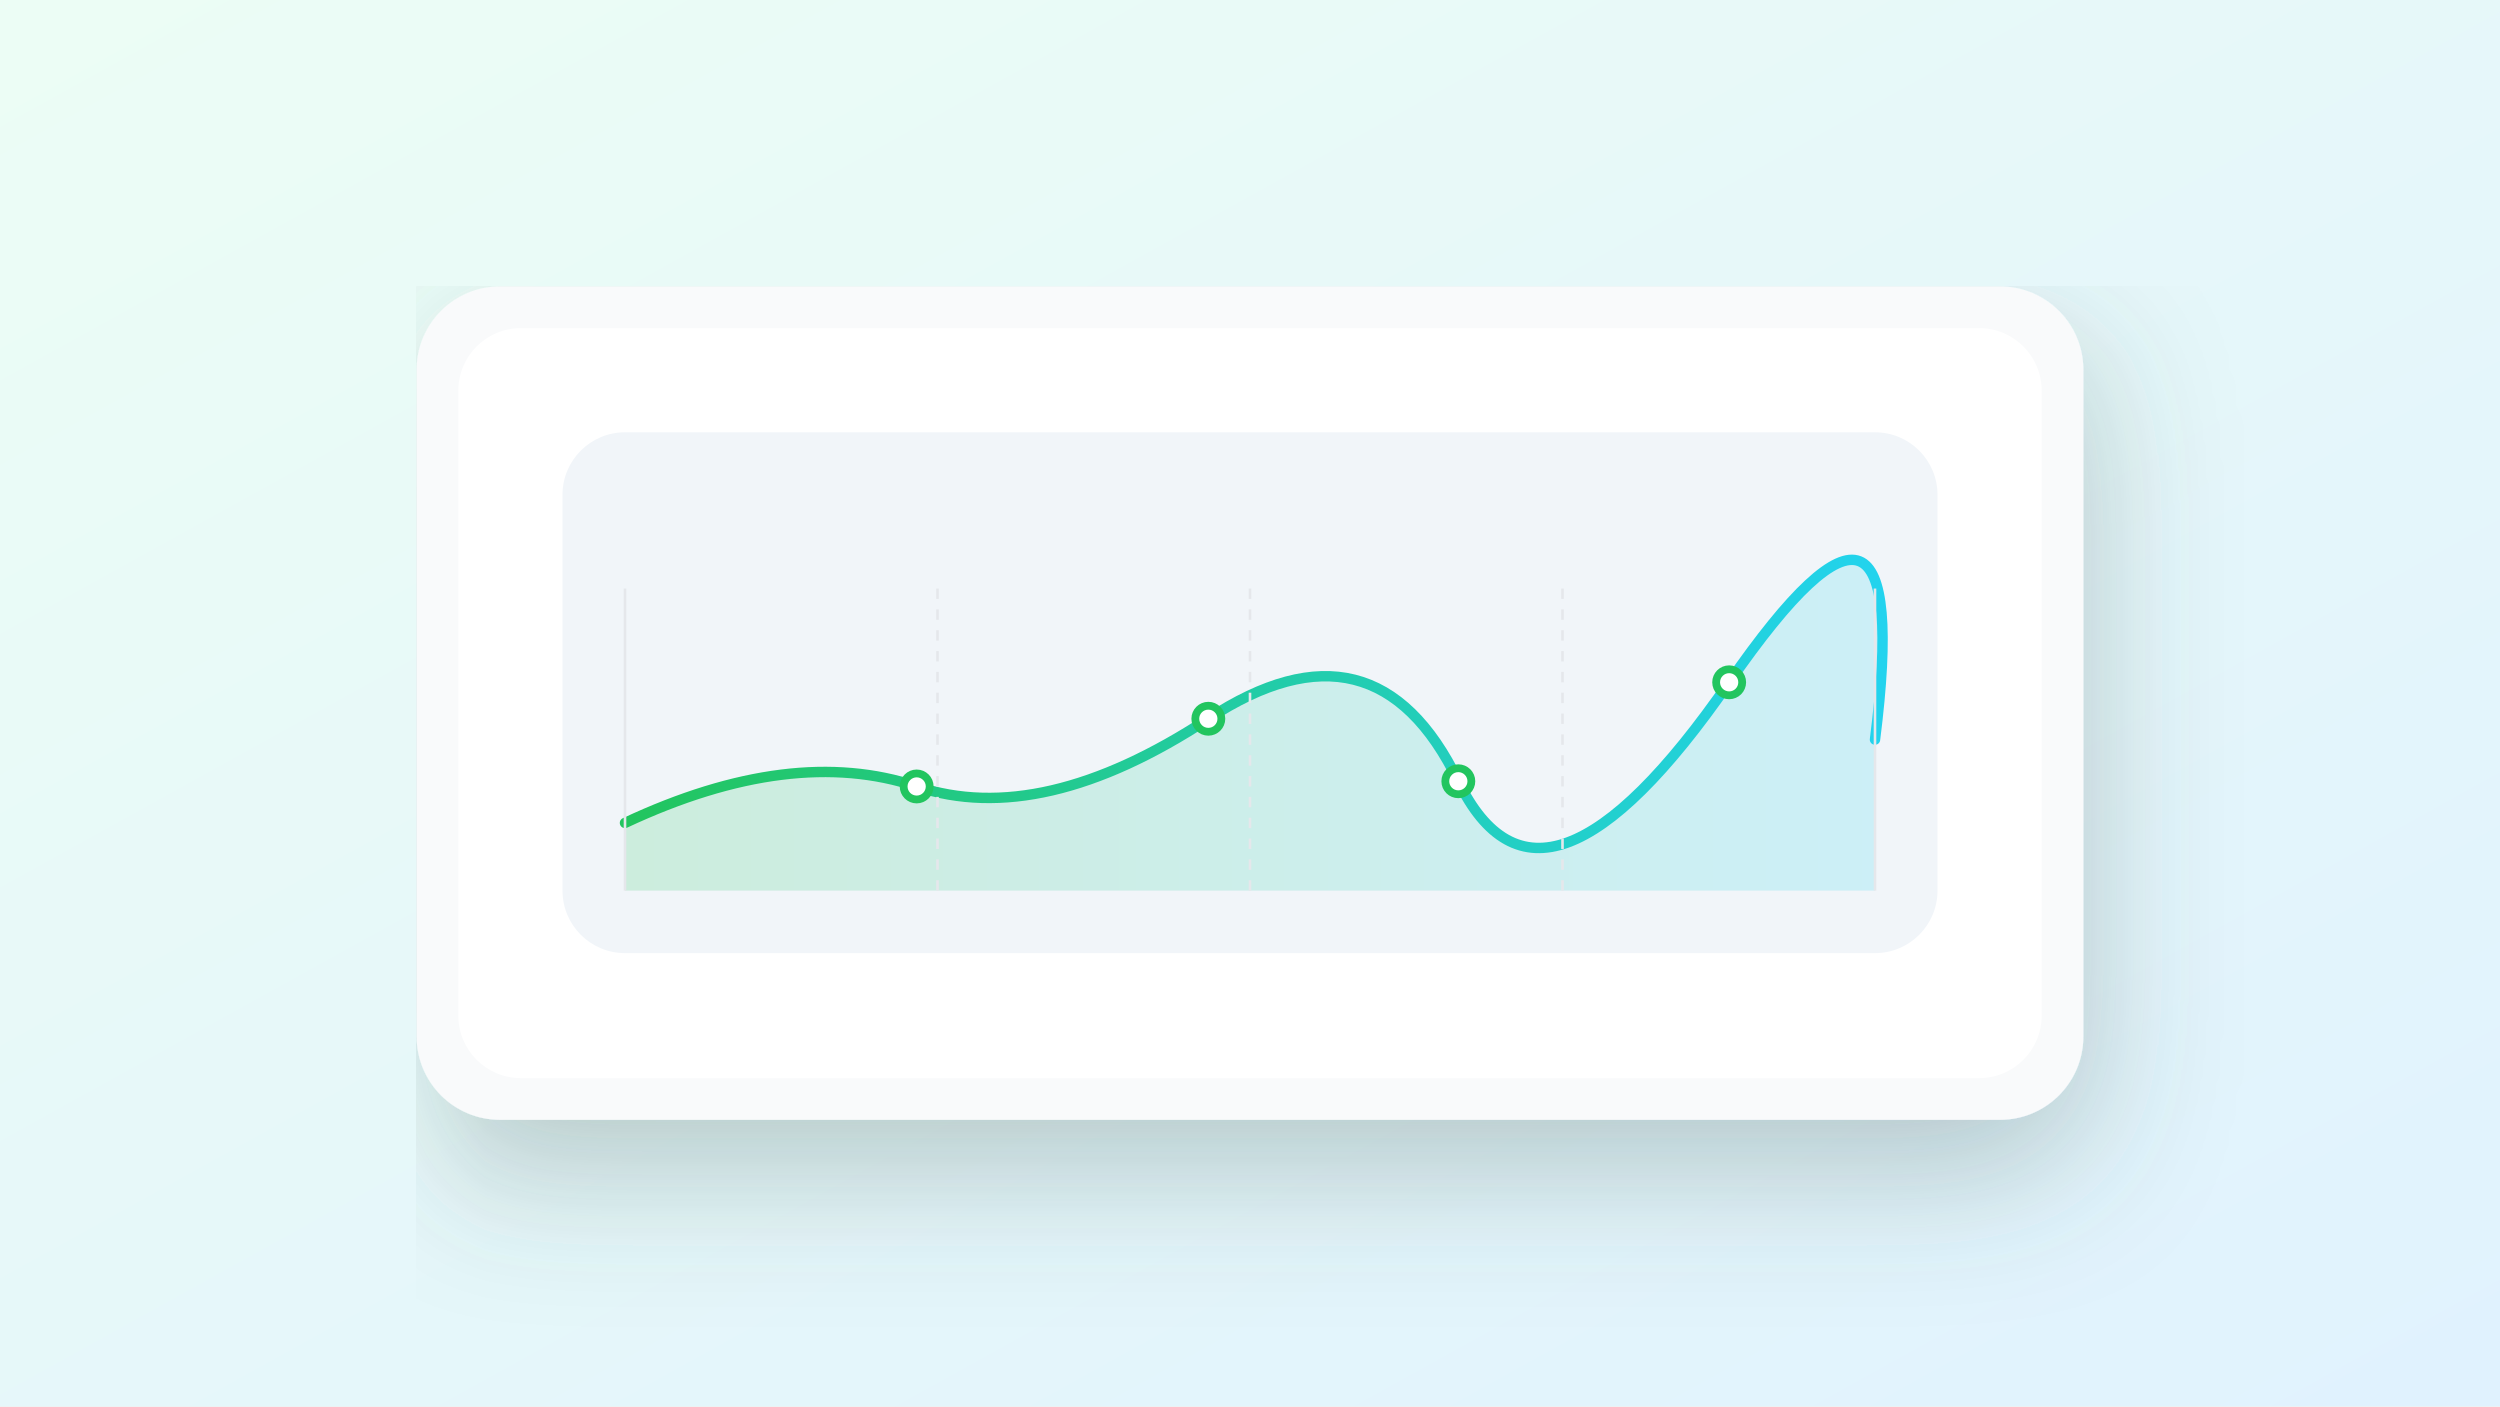
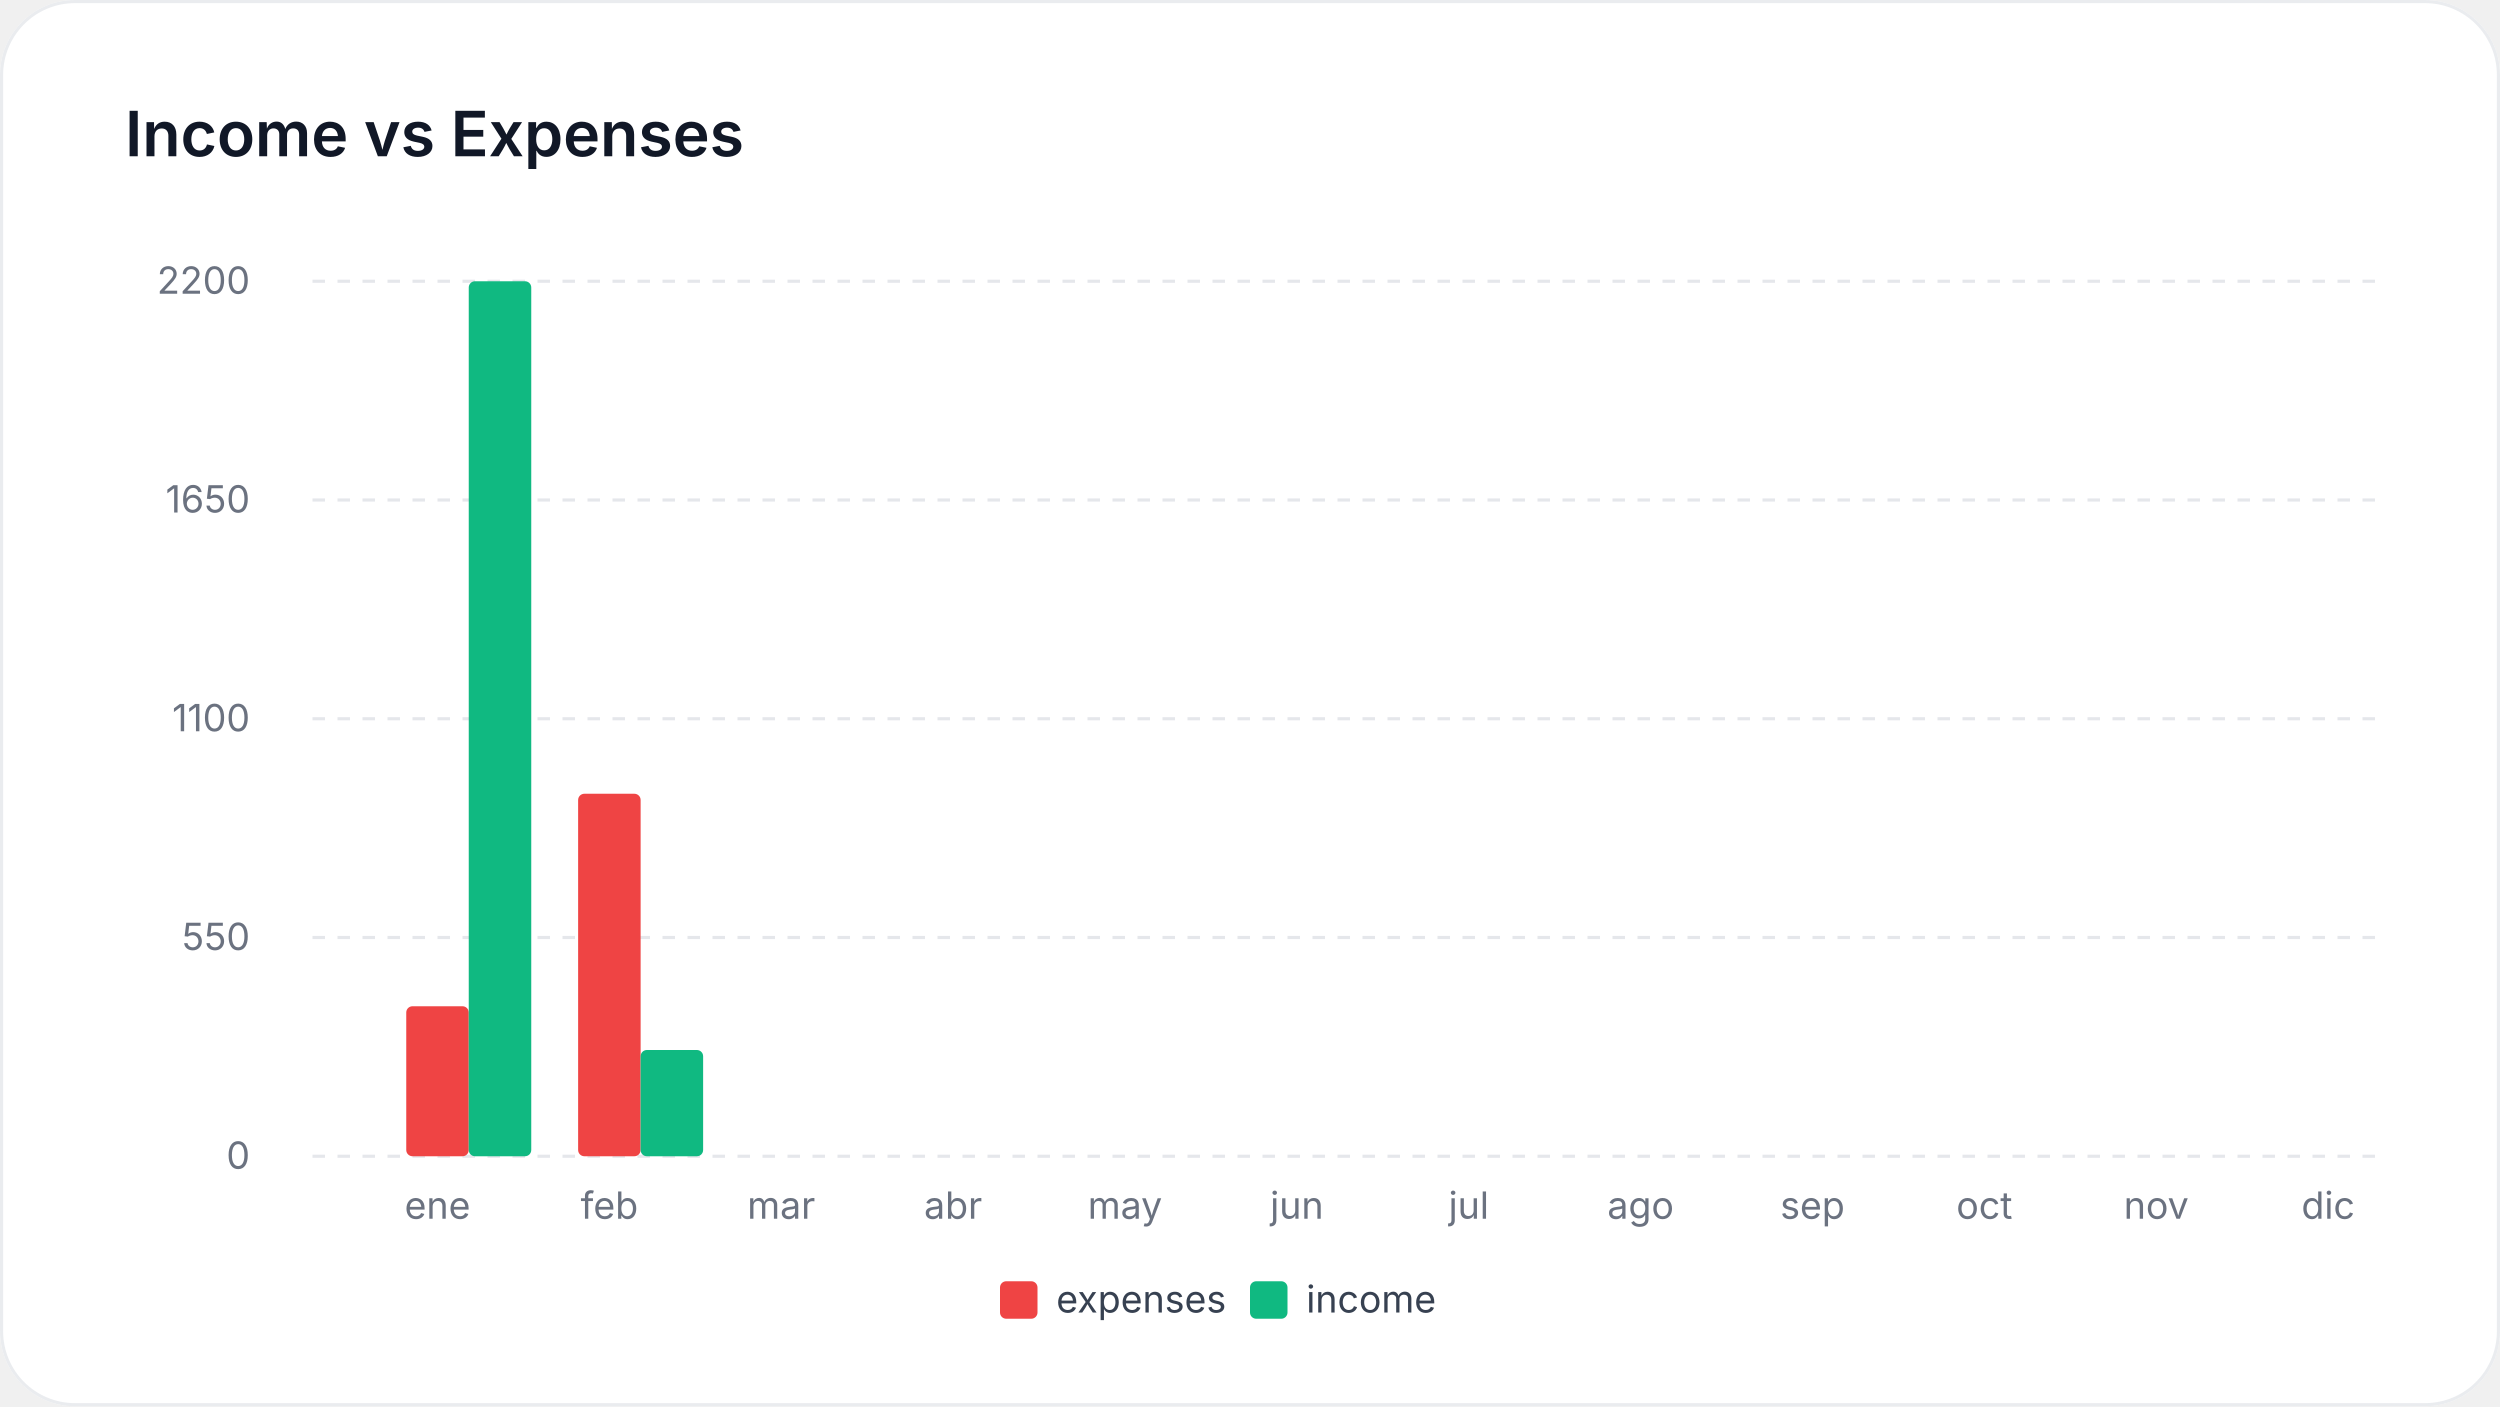
- <svg xmlns="http://www.w3.org/2000/svg" width="960" height="540" viewBox="0 0 960 540">
-   <defs>
-     <linearGradient id="bg" x1="0" y1="0" x2="1" y2="1">
-       <stop offset="0" stop-color="#ECFDF5" />
-       <stop offset="1" stop-color="#E0F2FE" />
-     </linearGradient>
-     <linearGradient id="area" x1="0" y1="0" x2="1" y2="0">
-       <stop offset="0" stop-color="#22C55E" />
-       <stop offset="1" stop-color="#22D3EE" />
-     </linearGradient>
-     <filter id="softShadow" x="0" y="0" width="200%" height="200%">
-       <feOffset in="SourceAlpha" dx="0" dy="18" result="off" />
-       <feGaussianBlur in="off" stdDeviation="28" result="blur" />
-       <feColorMatrix in="blur" type="matrix" values="0 0 0 0 0.05                 0 0 0 0 0.10                 0 0 0 0 0.08                 0 0 0 0.30 0" result="shadow" />
-       <feBlend in="SourceGraphic" in2="shadow" mode="normal" />
-     </filter>
-   </defs>
-   <rect width="960" height="540" fill="url(#bg)" />
-   <g filter="url(#softShadow)">
-     <rect x="160" y="110" width="640" height="320" rx="32" fill="#F9FAFB" />
-     <rect x="176" y="126" width="608" height="288" rx="24" fill="white" />
-     <g transform="translate(216, 166)">
-       <rect x="0" y="0" width="528" height="200" rx="24" fill="#F1F5F9" />
-       <path d="           M 24 150           Q 88 120 136 136           T 248 110           T 344 134           T 448 96           T 504 118         " fill="none" stroke="url(#area)" stroke-width="4" stroke-linecap="round" />
-       <path d="           M 24 150           Q 88 120 136 136           T 248 110           T 344 134           T 448 96           T 504 118           L 504 176           L 24 176           Z         " fill="url(#area)" opacity="0.18" />
-       <line x1="24" y1="60" x2="24" y2="176" stroke="#E5E7EB" stroke-width="1" />
-       <line x1="144" y1="60" x2="144" y2="176" stroke="#E5E7EB" stroke-width="1" stroke-dasharray="4 4" />
-       <line x1="264" y1="60" x2="264" y2="176" stroke="#E5E7EB" stroke-width="1" stroke-dasharray="4 4" />
-       <line x1="384" y1="60" x2="384" y2="176" stroke="#E5E7EB" stroke-width="1" stroke-dasharray="4 4" />
-       <line x1="504" y1="60" x2="504" y2="176" stroke="#E5E7EB" stroke-width="1" />
-       <circle cx="136" cy="136" r="5" fill="white" stroke="#22C55E" stroke-width="3" />
-       <circle cx="248" cy="110" r="5" fill="white" stroke="#22C55E" stroke-width="3" />
-       <circle cx="344" cy="134" r="5" fill="white" stroke="#22C55E" stroke-width="3" />
-       <circle cx="448" cy="96" r="5" fill="white" stroke="#22C55E" stroke-width="3" />
-     </g>
+ <svg xmlns="http://www.w3.org/2000/svg" width="800" height="450" viewBox="0 0 800 450" fill="none">
+   <rect width="800" height="450" fill="#FFFFFF" rx="24" />
+   <rect x="0.5" y="0.5" width="799" height="449" rx="23.5" stroke="#E5E7EB" stroke-opacity="0.8" />
+   <text x="40" y="50" font-family="system-ui, -apple-system, sans-serif" font-size="20" font-weight="600" fill="#111827">Income vs Expenses</text>
+   <g stroke="#E5E7EB" stroke-width="1" stroke-dasharray="4 4">
+     <line x1="100" y1="90" x2="760" y2="90" />
+     <line x1="100" y1="160" x2="760" y2="160" />
+     <line x1="100" y1="230" x2="760" y2="230" />
+     <line x1="100" y1="300" x2="760" y2="300" />
+     <line x1="100" y1="370" x2="760" y2="370" />
+   </g>
+   <g font-family="system-ui, -apple-system, sans-serif" font-size="12" fill="#6B7280" text-anchor="end">
+     <text x="80" y="94">2200</text>
+     <text x="80" y="164">1650</text>
+     <text x="80" y="234">1100</text>
+     <text x="80" y="304">550</text>
+     <text x="80" y="374">0</text>
+   </g>
+   <g font-family="system-ui, -apple-system, sans-serif" font-size="12" fill="#6B7280" text-anchor="middle">
+     <text x="140" y="390">ene</text>
+     <text x="195" y="390">feb</text>
+     <text x="250" y="390">mar</text>
+     <text x="305" y="390">abr</text>
+     <text x="360" y="390">may</text>
+     <text x="415" y="390">jun</text>
+     <text x="470" y="390">jul</text>
+     <text x="525" y="390">ago</text>
+     <text x="580" y="390">sep</text>
+     <text x="635" y="390">oct</text>
+     <text x="690" y="390">nov</text>
+     <text x="745" y="390">dic</text>
+   </g>
+   <g>
+     <rect x="130" y="322" width="20" height="48" fill="#EF4444" rx="2" />
+     <rect x="185" y="254" width="20" height="116" fill="#EF4444" rx="2" />
+     <rect x="150" y="90" width="20" height="280" fill="#10B981" rx="2" />
+     <rect x="205" y="336" width="20" height="34" fill="#10B981" rx="2" />
+   </g>
+   <g transform="translate(320, 410)" font-family="system-ui, -apple-system, sans-serif" font-size="12" fill="#374151">
+     <rect x="0" y="0" width="12" height="12" fill="#EF4444" rx="2" />
+     <text x="18" y="10">expenses</text>
+     <rect x="80" y="0" width="12" height="12" fill="#10B981" rx="2" />
+     <text x="98" y="10">income</text>
  </g>
</svg>
